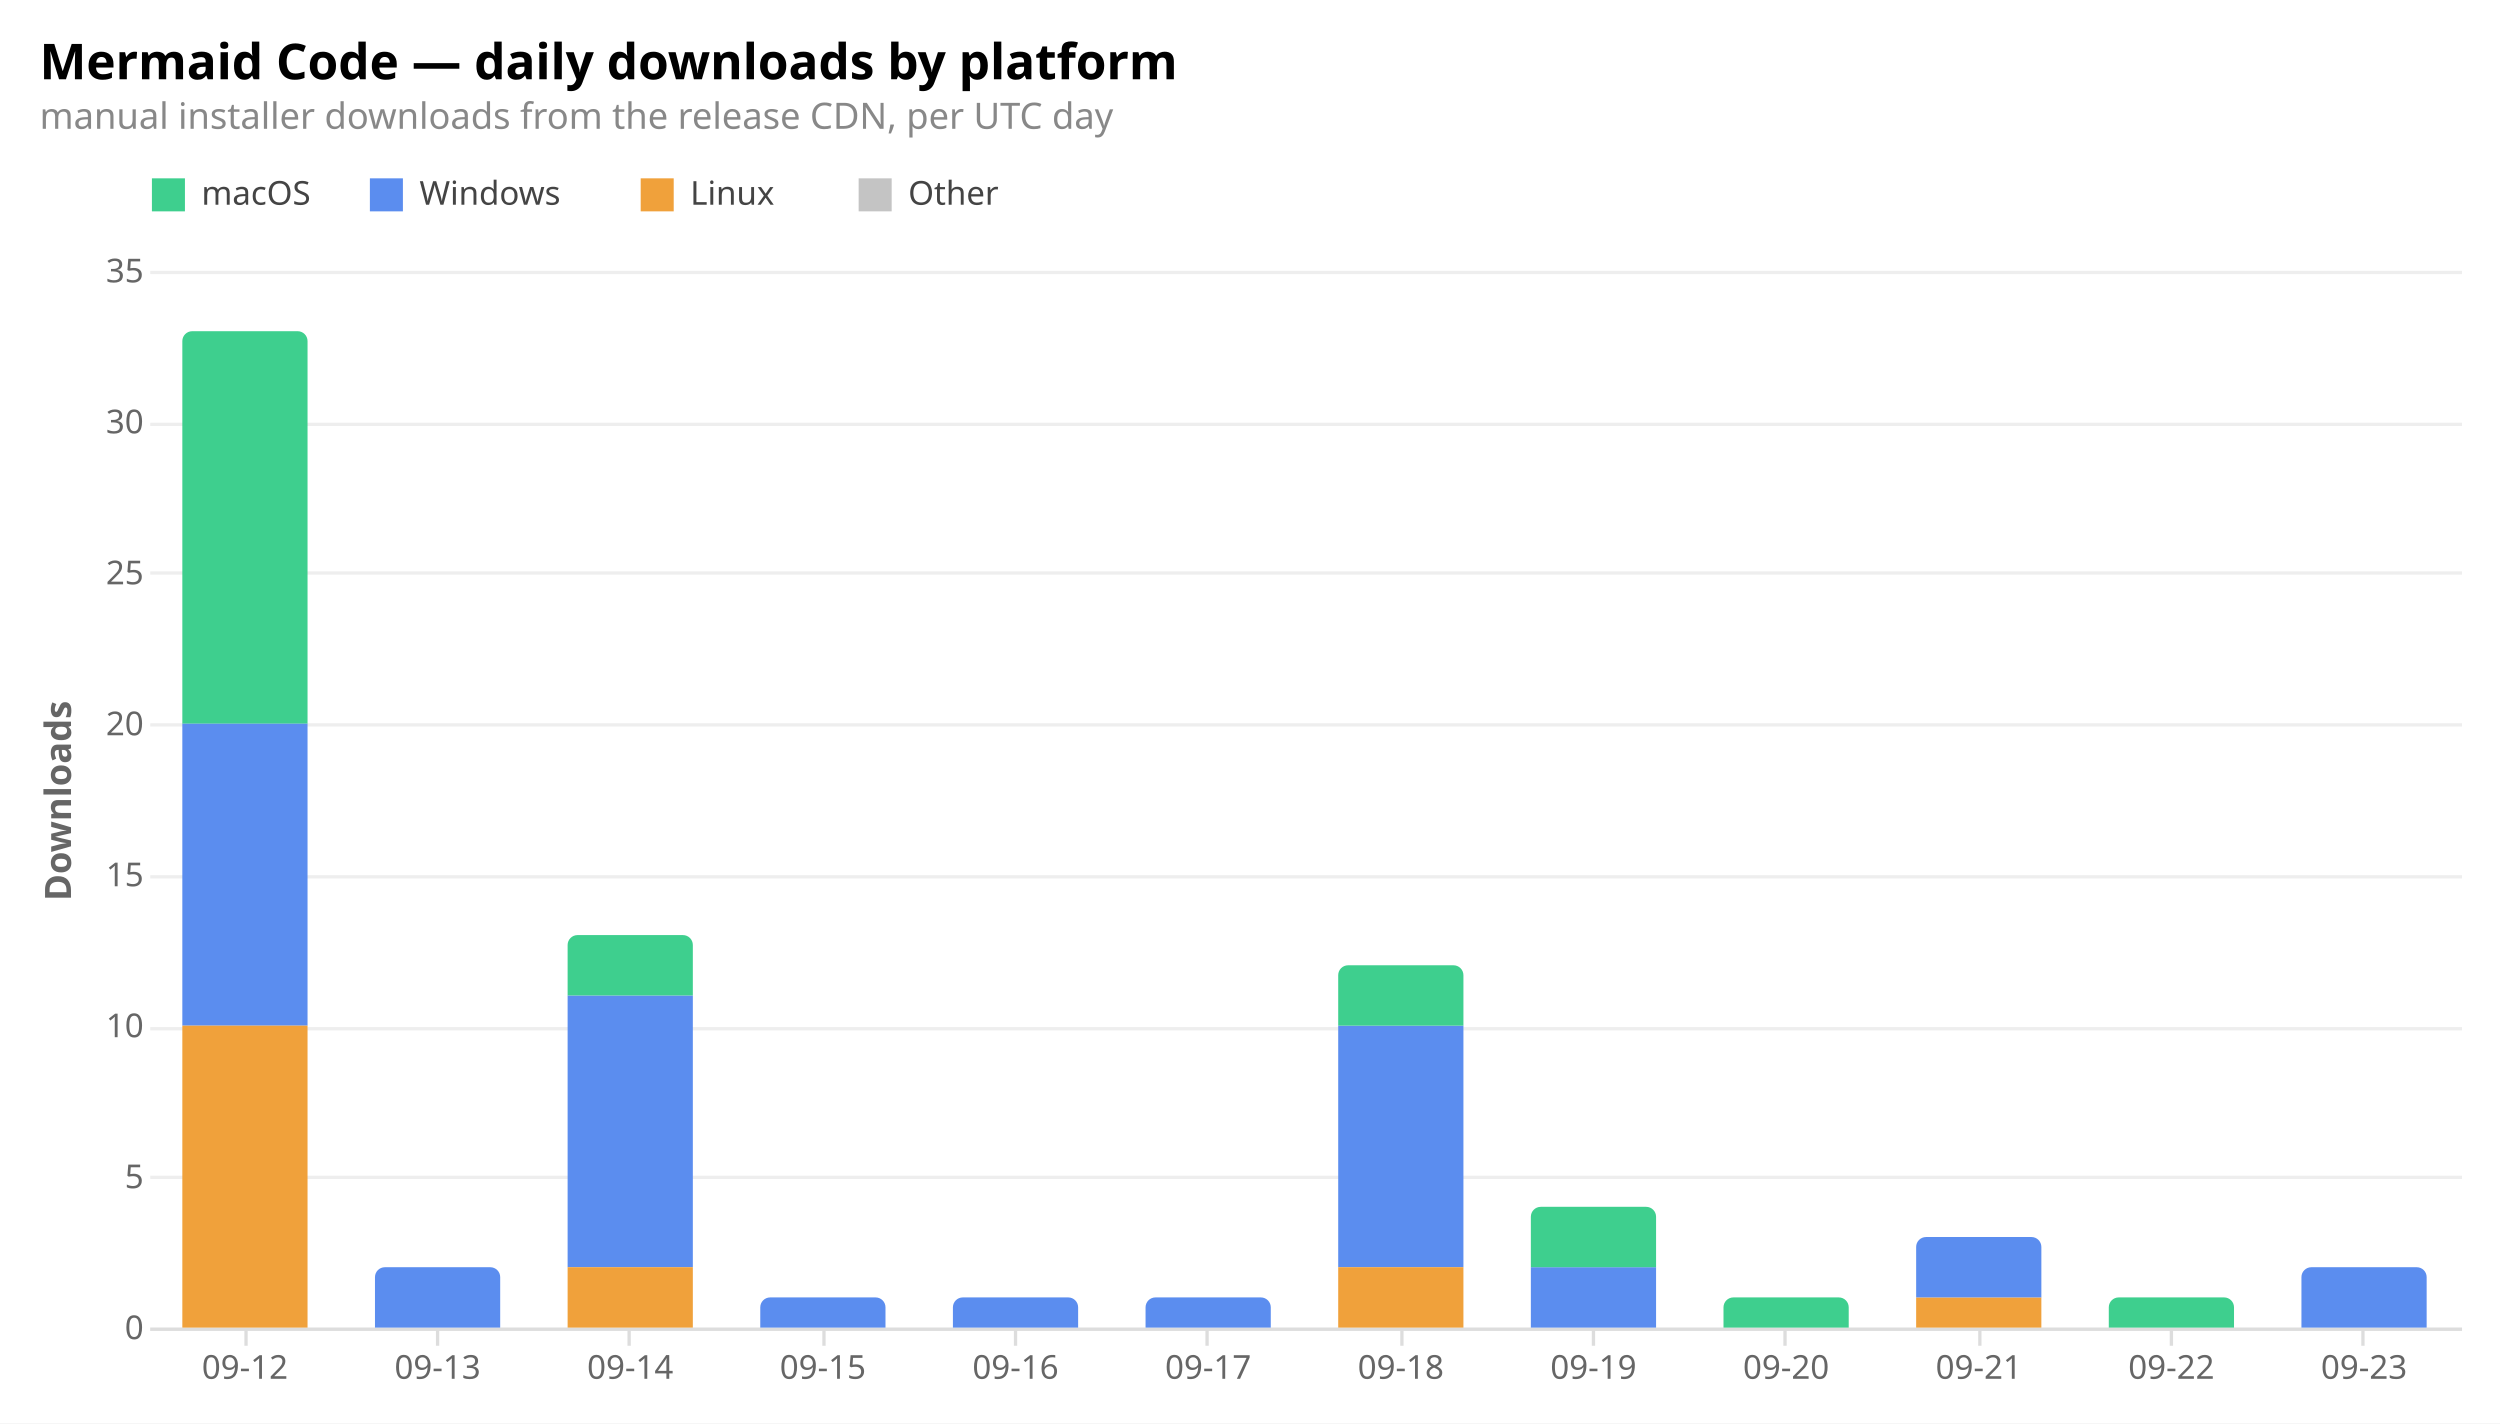
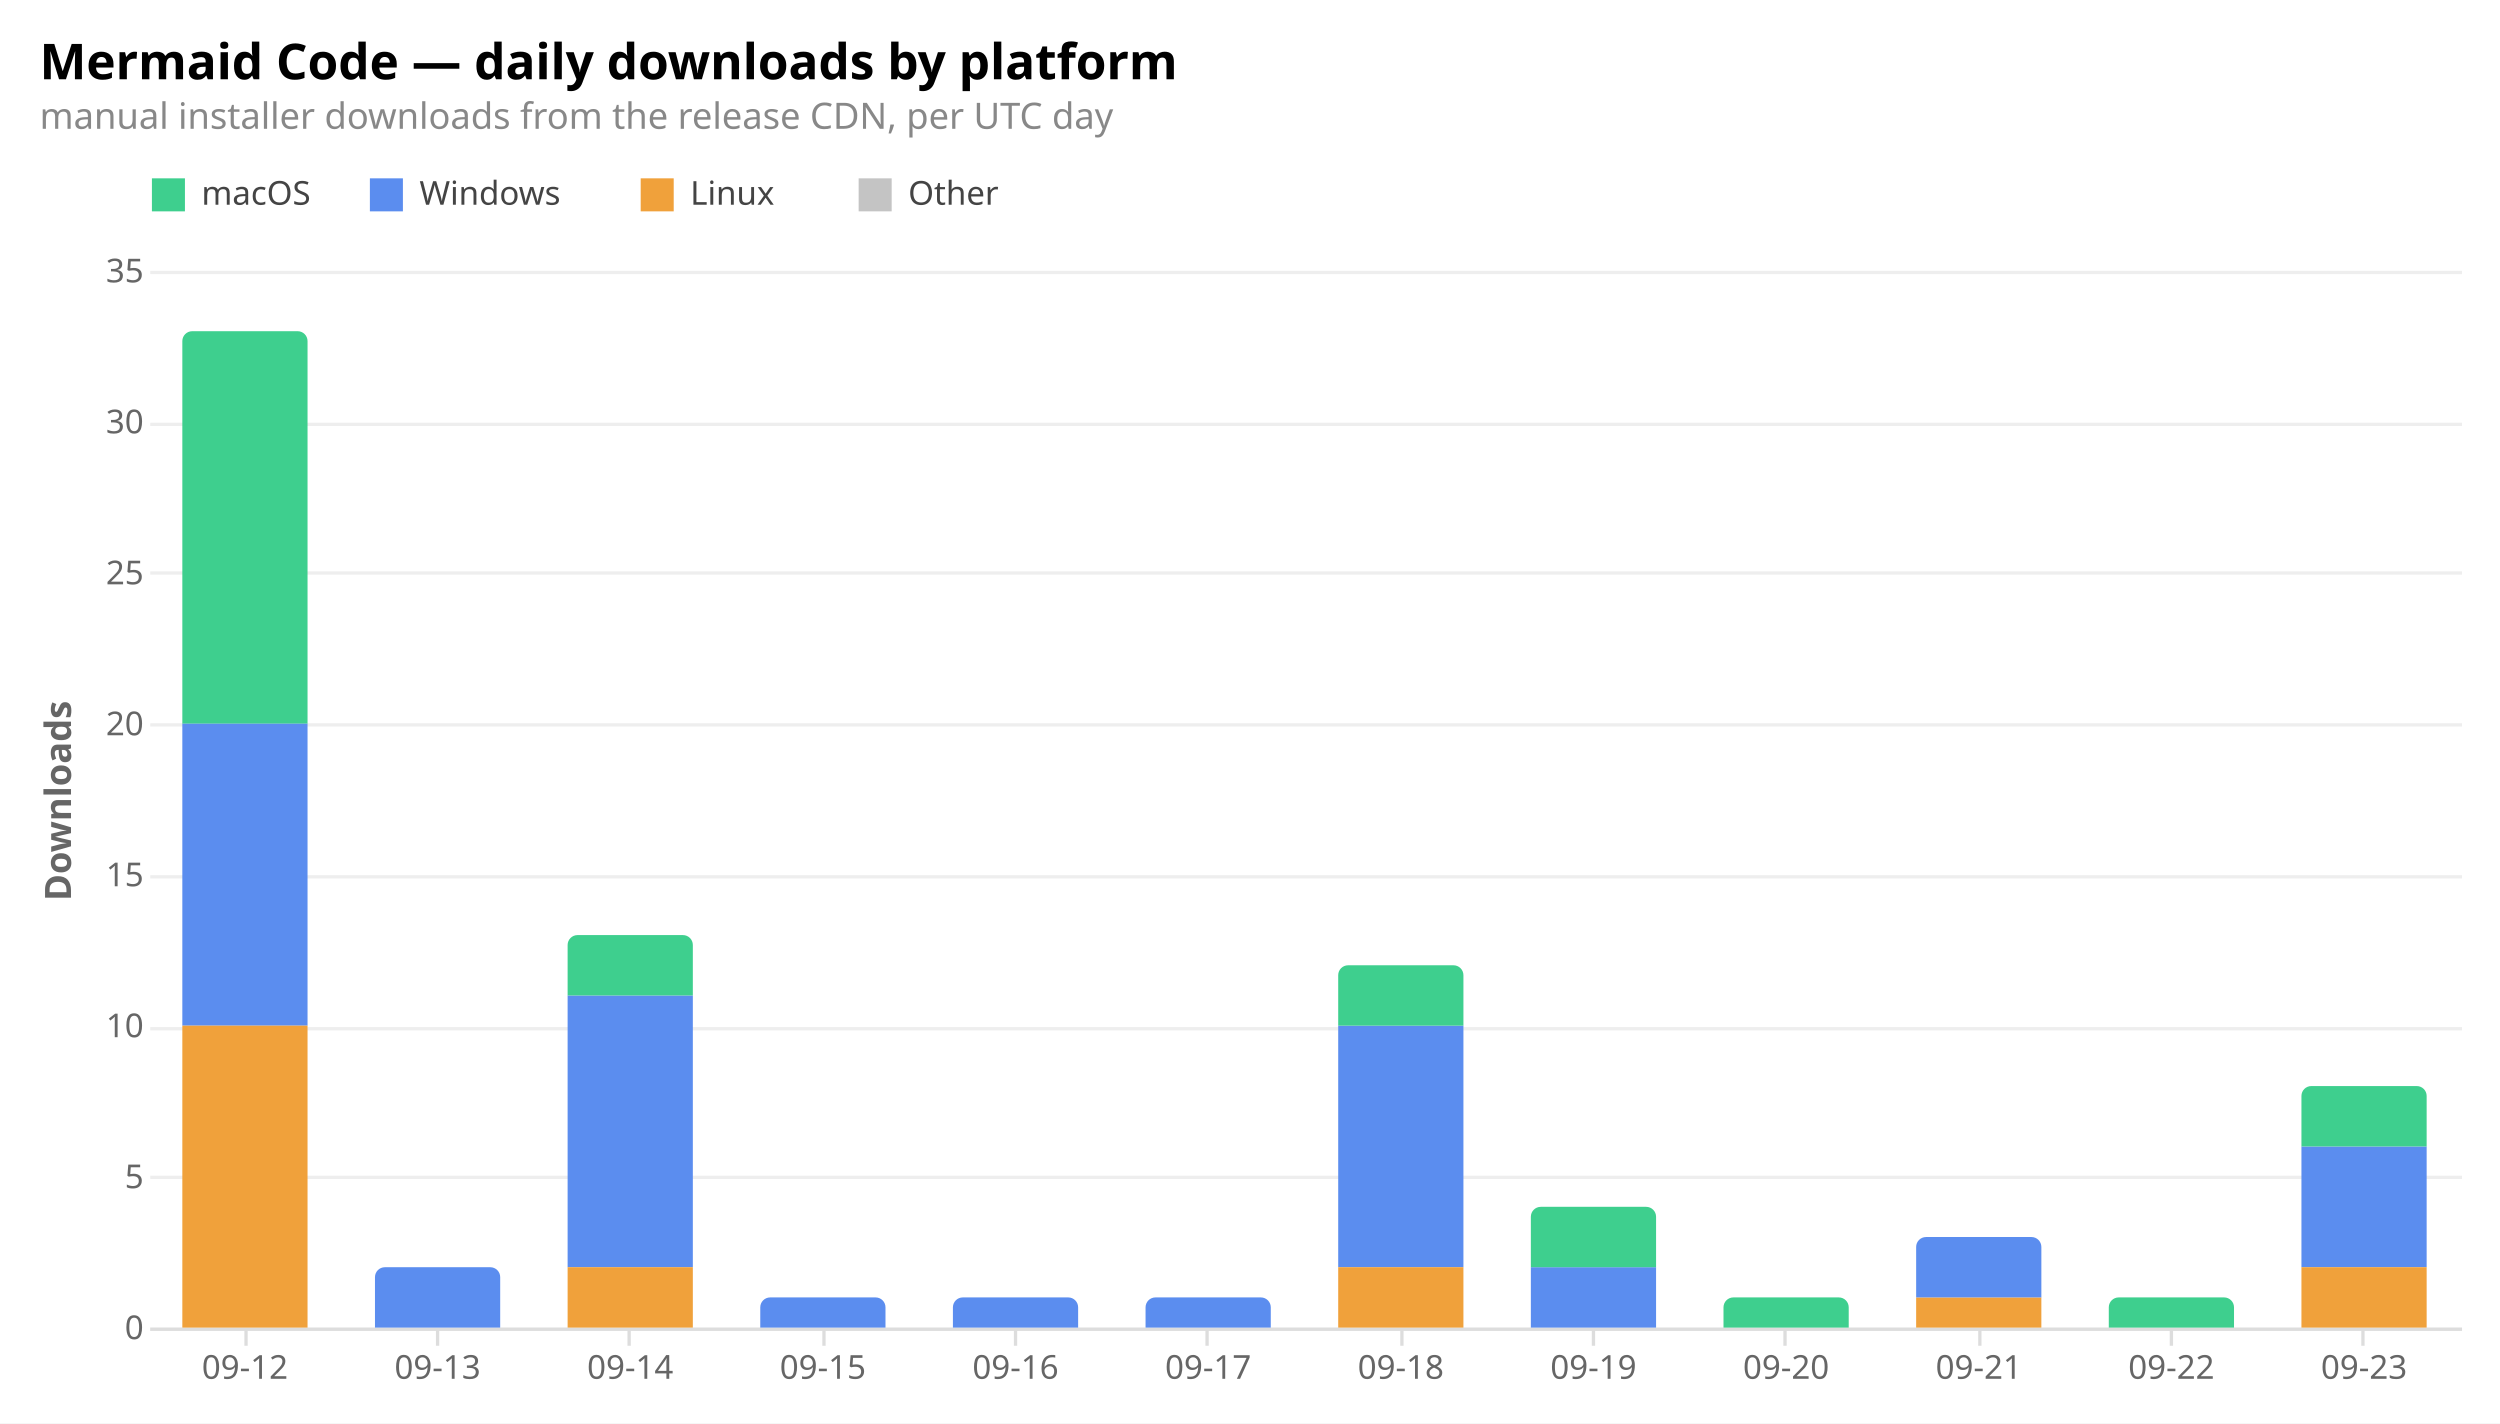
<svg xmlns="http://www.w3.org/2000/svg" version="1.1" class="marks" width="757" height="431" viewBox="0 0 757 431">
  <rect width="757" height="431" fill="white" />
  <g fill="none" stroke-miterlimit="4" transform="translate(45,82)">
    <g class="mark-group role-frame root" role="graphics-object" aria-roledescription="group mark container">
      <g transform="translate(0,0)">
        <path class="background" aria-hidden="true" d="M0,0h700v320h-700Z" />
        <g>
          <g class="mark-group role-axis" aria-hidden="true">
            <g transform="translate(0.5,0.5)">
              <path class="background" aria-hidden="true" d="M0,0h0v0h0Z" pointer-events="none" />
              <g>
                <g class="mark-rule role-axis-grid" pointer-events="none">
                  <line transform="translate(0,320)" x2="700" y2="0" stroke="#eee" stroke-width="1" opacity="1" />
                  <line transform="translate(0,274)" x2="700" y2="0" stroke="#eee" stroke-width="1" opacity="1" />
                  <line transform="translate(0,229)" x2="700" y2="0" stroke="#eee" stroke-width="1" opacity="1" />
                  <line transform="translate(0,183)" x2="700" y2="0" stroke="#eee" stroke-width="1" opacity="1" />
                  <line transform="translate(0,137)" x2="700" y2="0" stroke="#eee" stroke-width="1" opacity="1" />
                  <line transform="translate(0,91)" x2="700" y2="0" stroke="#eee" stroke-width="1" opacity="1" />
                  <line transform="translate(0,46)" x2="700" y2="0" stroke="#eee" stroke-width="1" opacity="1" />
                  <line transform="translate(0,0)" x2="700" y2="0" stroke="#eee" stroke-width="1" opacity="1" />
                </g>
              </g>
              <path class="foreground" aria-hidden="true" d="" pointer-events="none" display="none" />
            </g>
          </g>
          <g class="mark-group role-axis" role="graphics-symbol" aria-roledescription="axis" aria-label="X-axis for a discrete scale with 12 values: 2026-09-12, 2026-09-13, 2026-09-14, 2026-09-15, 2026-09-16, ending with 2026-09-23">
            <g transform="translate(0.5,320.5)">
              <path class="background" aria-hidden="true" d="M0,0h0v0h0Z" pointer-events="none" />
              <g>
                <g class="mark-rule role-axis-tick" pointer-events="none">
                  <line transform="translate(29,0)" x2="0" y2="5" stroke="#ddd" stroke-width="1" opacity="1" />
                  <line transform="translate(87,0)" x2="0" y2="5" stroke="#ddd" stroke-width="1" opacity="1" />
                  <line transform="translate(145,0)" x2="0" y2="5" stroke="#ddd" stroke-width="1" opacity="1" />
                  <line transform="translate(204,0)" x2="0" y2="5" stroke="#ddd" stroke-width="1" opacity="1" />
                  <line transform="translate(262,0)" x2="0" y2="5" stroke="#ddd" stroke-width="1" opacity="1" />
                  <line transform="translate(320,0)" x2="0" y2="5" stroke="#ddd" stroke-width="1" opacity="1" />
                  <line transform="translate(379,0)" x2="0" y2="5" stroke="#ddd" stroke-width="1" opacity="1" />
                  <line transform="translate(437,0)" x2="0" y2="5" stroke="#ddd" stroke-width="1" opacity="1" />
                  <line transform="translate(495,0)" x2="0" y2="5" stroke="#ddd" stroke-width="1" opacity="1" />
                  <line transform="translate(554,0)" x2="0" y2="5" stroke="#ddd" stroke-width="1" opacity="1" />
                  <line transform="translate(612,0)" x2="0" y2="5" stroke="#ddd" stroke-width="1" opacity="1" />
                  <line transform="translate(670,0)" x2="0" y2="5" stroke="#ddd" stroke-width="1" opacity="1" />
                </g>
                <g class="mark-text role-axis-label" pointer-events="none">
                  <text text-anchor="middle" transform="translate(28.66667,15)" font-family="sans-serif" font-size="10px" fill="#666" opacity="1">09-12</text>
                  <text text-anchor="middle" transform="translate(87,15)" font-family="sans-serif" font-size="10px" fill="#666" opacity="1">09-13</text>
                  <text text-anchor="middle" transform="translate(145.3333,15)" font-family="sans-serif" font-size="10px" fill="#666" opacity="1">09-14</text>
                  <text text-anchor="middle" transform="translate(203.6667,15)" font-family="sans-serif" font-size="10px" fill="#666" opacity="1">09-15</text>
                  <text text-anchor="middle" transform="translate(262,15)" font-family="sans-serif" font-size="10px" fill="#666" opacity="1">09-16</text>
                  <text text-anchor="middle" transform="translate(320.3333,15)" font-family="sans-serif" font-size="10px" fill="#666" opacity="1">09-17</text>
                  <text text-anchor="middle" transform="translate(378.6667,15)" font-family="sans-serif" font-size="10px" fill="#666" opacity="1">09-18</text>
                  <text text-anchor="middle" transform="translate(437,15)" font-family="sans-serif" font-size="10px" fill="#666" opacity="1">09-19</text>
                  <text text-anchor="middle" transform="translate(495.3333,15)" font-family="sans-serif" font-size="10px" fill="#666" opacity="1">09-20</text>
                  <text text-anchor="middle" transform="translate(553.6667,15)" font-family="sans-serif" font-size="10px" fill="#666" opacity="1">09-21</text>
                  <text text-anchor="middle" transform="translate(612,15)" font-family="sans-serif" font-size="10px" fill="#666" opacity="1">09-22</text>
                  <text text-anchor="middle" transform="translate(670.3333,15)" font-family="sans-serif" font-size="10px" fill="#666" opacity="1">09-23</text>
                </g>
                <g class="mark-rule role-axis-domain" pointer-events="none">
                  <line transform="translate(0,0)" x2="700" y2="0" stroke="#ddd" stroke-width="1" opacity="1" />
                </g>
              </g>
              <path class="foreground" aria-hidden="true" d="" pointer-events="none" display="none" />
            </g>
          </g>
          <g class="mark-group role-axis" role="graphics-symbol" aria-roledescription="axis" aria-label="Y-axis titled 'Downloads' for a linear scale with values from 0 to 35">
            <g transform="translate(0.5,0.5)">
              <path class="background" aria-hidden="true" d="M0,0h0v0h0Z" pointer-events="none" />
              <g>
                <g class="mark-text role-axis-label" pointer-events="none">
                  <text text-anchor="end" transform="translate(-2,323)" font-family="sans-serif" font-size="10px" fill="#666" opacity="1">0</text>
                  <text text-anchor="end" transform="translate(-2,277.2857)" font-family="sans-serif" font-size="10px" fill="#666" opacity="1">5</text>
                  <text text-anchor="end" transform="translate(-2,231.5714)" font-family="sans-serif" font-size="10px" fill="#666" opacity="1">10</text>
                  <text text-anchor="end" transform="translate(-2,185.8571)" font-family="sans-serif" font-size="10px" fill="#666" opacity="1">15</text>
                  <text text-anchor="end" transform="translate(-2,140.1429)" font-family="sans-serif" font-size="10px" fill="#666" opacity="1">20</text>
                  <text text-anchor="end" transform="translate(-2,94.42857)" font-family="sans-serif" font-size="10px" fill="#666" opacity="1">25</text>
                  <text text-anchor="end" transform="translate(-2,48.71429)" font-family="sans-serif" font-size="10px" fill="#666" opacity="1">30</text>
                  <text text-anchor="end" transform="translate(-2,3)" font-family="sans-serif" font-size="10px" fill="#666" opacity="1">35</text>
                </g>
                <g class="mark-text role-axis-title" pointer-events="none">
                  <text text-anchor="middle" transform="translate(-22,160) rotate(-90) translate(0,-2)" font-family="sans-serif" font-size="11px" font-weight="bold" fill="#666" opacity="1">Downloads</text>
                </g>
              </g>
              <path class="foreground" aria-hidden="true" d="" pointer-events="none" display="none" />
            </g>
          </g>
          <g class="mark-group role-scope" role="graphics-object" aria-roledescription="group mark container">
            <g transform="translate(10.20833,18.28571)">
              <path class="background" aria-hidden="true" d="M3,0L34.917,0C36.572,0,37.917,1.344,37.917,3L37.917,301.714C37.917,301.714,37.917,301.714,37.917,301.714L0,301.714C0,301.714,0,301.714,0,301.714L0,3C0,1.344,1.344,0,3,0Z" />
              <g clip-path="url(#clip1)">
                <g class="mark-group role-scope" role="graphics-object" aria-roledescription="group mark container">
                  <g transform="translate(0,-18.28571)">
                    <path class="background" aria-hidden="true" d="M0,0h37.917v0h-37.917Z" />
                    <g>
                      <g class="mark-rect role-mark marks" role="graphics-object" aria-roledescription="rect mark container">
                        <path aria-label="date: 2026-09-12; Downloads: 13; platform: macOS" role="graphics-symbol" aria-roledescription="bar" d="M0,18.286h37.917v118.857h-37.917Z" fill="#3ecf8e" />
                        <path aria-label="date: 2026-09-12; Downloads: 10; platform: Windows" role="graphics-symbol" aria-roledescription="bar" d="M0,137.143h37.917v91.429h-37.917Z" fill="#5b8def" />
                        <path aria-label="date: 2026-09-12; Downloads: 10; platform: Linux" role="graphics-symbol" aria-roledescription="bar" d="M0,228.571h37.917v91.429h-37.917Z" fill="#f0a13b" />
                      </g>
                    </g>
                    <path class="foreground" aria-hidden="true" d="" display="none" />
                  </g>
                </g>
              </g>
              <path class="foreground" aria-hidden="true" d="" display="none" />
            </g>
            <g transform="translate(68.54167,301.7143)">
              <path class="background" aria-hidden="true" d="M3,0L34.917,0C36.572,0,37.917,1.344,37.917,3L37.917,18.286C37.917,18.286,37.917,18.286,37.917,18.286L0,18.286C0,18.286,0,18.286,0,18.286L0,3C0,1.344,1.344,0,3,0Z" />
              <g clip-path="url(#clip2)">
                <g class="mark-group role-scope" role="graphics-object" aria-roledescription="group mark container">
                  <g transform="translate(0,-301.7143)">
                    <path class="background" aria-hidden="true" d="M0,0h37.917v0h-37.917Z" />
                    <g>
                      <g class="mark-rect role-mark marks" role="graphics-object" aria-roledescription="rect mark container">
                        <path aria-label="date: 2026-09-13; Downloads: 2; platform: Windows" role="graphics-symbol" aria-roledescription="bar" d="M0,301.714h37.917v18.286h-37.917Z" fill="#5b8def" />
                      </g>
                    </g>
                    <path class="foreground" aria-hidden="true" d="" display="none" />
                  </g>
                </g>
              </g>
              <path class="foreground" aria-hidden="true" d="" display="none" />
            </g>
            <g transform="translate(126.875,201.1429)">
              <path class="background" aria-hidden="true" d="M3,0L34.917,0C36.572,0,37.917,1.344,37.917,3L37.917,118.857C37.917,118.857,37.917,118.857,37.917,118.857L0,118.857C0,118.857,0,118.857,0,118.857L0,3C0,1.344,1.344,0,3,0Z" />
              <g clip-path="url(#clip3)">
                <g class="mark-group role-scope" role="graphics-object" aria-roledescription="group mark container">
                  <g transform="translate(0,-201.1429)">
                    <path class="background" aria-hidden="true" d="M0,0h37.917v0h-37.917Z" />
                    <g>
                      <g class="mark-rect role-mark marks" role="graphics-object" aria-roledescription="rect mark container">
                        <path aria-label="date: 2026-09-14; Downloads: 9; platform: Windows" role="graphics-symbol" aria-roledescription="bar" d="M0,219.429h37.917v82.286h-37.917Z" fill="#5b8def" />
                        <path aria-label="date: 2026-09-14; Downloads: 2; platform: Linux" role="graphics-symbol" aria-roledescription="bar" d="M0,301.714h37.917v18.286h-37.917Z" fill="#f0a13b" />
                        <path aria-label="date: 2026-09-14; Downloads: 2; platform: macOS" role="graphics-symbol" aria-roledescription="bar" d="M0,201.143h37.917v18.286h-37.917Z" fill="#3ecf8e" />
                      </g>
                    </g>
                    <path class="foreground" aria-hidden="true" d="" display="none" />
                  </g>
                </g>
              </g>
              <path class="foreground" aria-hidden="true" d="" display="none" />
            </g>
            <g transform="translate(185.2083,310.8571)">
              <path class="background" aria-hidden="true" d="M3,0L34.917,0C36.572,0,37.917,1.344,37.917,3L37.917,9.143C37.917,9.143,37.917,9.143,37.917,9.143L0,9.143C0,9.143,0,9.143,0,9.143L0,3C0,1.344,1.344,0,3,0Z" />
              <g clip-path="url(#clip4)">
                <g class="mark-group role-scope" role="graphics-object" aria-roledescription="group mark container">
                  <g transform="translate(0,-310.8571)">
                    <path class="background" aria-hidden="true" d="M0,0h37.917v0h-37.917Z" />
                    <g>
                      <g class="mark-rect role-mark marks" role="graphics-object" aria-roledescription="rect mark container">
                        <path aria-label="date: 2026-09-15; Downloads: 1; platform: Windows" role="graphics-symbol" aria-roledescription="bar" d="M0,310.857h37.917v9.143h-37.917Z" fill="#5b8def" />
                      </g>
                    </g>
                    <path class="foreground" aria-hidden="true" d="" display="none" />
                  </g>
                </g>
              </g>
              <path class="foreground" aria-hidden="true" d="" display="none" />
            </g>
            <g transform="translate(243.5417,310.8571)">
              <path class="background" aria-hidden="true" d="M3,0L34.917,0C36.572,0,37.917,1.344,37.917,3L37.917,9.143C37.917,9.143,37.917,9.143,37.917,9.143L0,9.143C0,9.143,0,9.143,0,9.143L0,3C0,1.344,1.344,0,3,0Z" />
              <g clip-path="url(#clip5)">
                <g class="mark-group role-scope" role="graphics-object" aria-roledescription="group mark container">
                  <g transform="translate(0,-310.8571)">
                    <path class="background" aria-hidden="true" d="M0,0h37.917v0h-37.917Z" />
                    <g>
                      <g class="mark-rect role-mark marks" role="graphics-object" aria-roledescription="rect mark container">
                        <path aria-label="date: 2026-09-16; Downloads: 1; platform: Windows" role="graphics-symbol" aria-roledescription="bar" d="M0,310.857h37.917v9.143h-37.917Z" fill="#5b8def" />
                      </g>
                    </g>
                    <path class="foreground" aria-hidden="true" d="" display="none" />
                  </g>
                </g>
              </g>
              <path class="foreground" aria-hidden="true" d="" display="none" />
            </g>
            <g transform="translate(301.875,310.8571)">
              <path class="background" aria-hidden="true" d="M3,0L34.917,0C36.572,0,37.917,1.344,37.917,3L37.917,9.143C37.917,9.143,37.917,9.143,37.917,9.143L0,9.143C0,9.143,0,9.143,0,9.143L0,3C0,1.344,1.344,0,3,0Z" />
              <g clip-path="url(#clip6)">
                <g class="mark-group role-scope" role="graphics-object" aria-roledescription="group mark container">
                  <g transform="translate(0,-310.8571)">
                    <path class="background" aria-hidden="true" d="M0,0h37.917v0h-37.917Z" />
                    <g>
                      <g class="mark-rect role-mark marks" role="graphics-object" aria-roledescription="rect mark container">
                        <path aria-label="date: 2026-09-17; Downloads: 1; platform: Windows" role="graphics-symbol" aria-roledescription="bar" d="M0,310.857h37.917v9.143h-37.917Z" fill="#5b8def" />
                      </g>
                    </g>
                    <path class="foreground" aria-hidden="true" d="" display="none" />
                  </g>
                </g>
              </g>
              <path class="foreground" aria-hidden="true" d="" display="none" />
            </g>
            <g transform="translate(360.2083,210.2857)">
              <path class="background" aria-hidden="true" d="M3,0L34.917,0C36.572,0,37.917,1.344,37.917,3L37.917,109.714C37.917,109.714,37.917,109.714,37.917,109.714L0,109.714C0,109.714,0,109.714,0,109.714L0,3C0,1.344,1.344,0,3,0Z" />
              <g clip-path="url(#clip7)">
                <g class="mark-group role-scope" role="graphics-object" aria-roledescription="group mark container">
                  <g transform="translate(0,-210.2857)">
                    <path class="background" aria-hidden="true" d="M0,0h37.917v0h-37.917Z" />
                    <g>
                      <g class="mark-rect role-mark marks" role="graphics-object" aria-roledescription="rect mark container">
                        <path aria-label="date: 2026-09-18; Downloads: 8; platform: Windows" role="graphics-symbol" aria-roledescription="bar" d="M0,228.571h37.917v73.143h-37.917Z" fill="#5b8def" />
                        <path aria-label="date: 2026-09-18; Downloads: 2; platform: Linux" role="graphics-symbol" aria-roledescription="bar" d="M0,301.714h37.917v18.286h-37.917Z" fill="#f0a13b" />
                        <path aria-label="date: 2026-09-18; Downloads: 2; platform: macOS" role="graphics-symbol" aria-roledescription="bar" d="M0,210.286h37.917v18.286h-37.917Z" fill="#3ecf8e" />
                      </g>
                    </g>
                    <path class="foreground" aria-hidden="true" d="" display="none" />
                  </g>
                </g>
              </g>
              <path class="foreground" aria-hidden="true" d="" display="none" />
            </g>
            <g transform="translate(418.5417,283.4286)">
              <path class="background" aria-hidden="true" d="M3,0L34.917,0C36.572,0,37.917,1.344,37.917,3L37.917,36.571C37.917,36.571,37.917,36.571,37.917,36.571L0,36.571C0,36.571,0,36.571,0,36.571L0,3C0,1.344,1.344,0,3,0Z" />
              <g clip-path="url(#clip8)">
                <g class="mark-group role-scope" role="graphics-object" aria-roledescription="group mark container">
                  <g transform="translate(0,-283.4286)">
                    <path class="background" aria-hidden="true" d="M0,0h37.917v0h-37.917Z" />
                    <g>
                      <g class="mark-rect role-mark marks" role="graphics-object" aria-roledescription="rect mark container">
                        <path aria-label="date: 2026-09-19; Downloads: 2; platform: Windows" role="graphics-symbol" aria-roledescription="bar" d="M0,301.714h37.917v18.286h-37.917Z" fill="#5b8def" />
                        <path aria-label="date: 2026-09-19; Downloads: 2; platform: macOS" role="graphics-symbol" aria-roledescription="bar" d="M0,283.429h37.917v18.286h-37.917Z" fill="#3ecf8e" />
                      </g>
                    </g>
                    <path class="foreground" aria-hidden="true" d="" display="none" />
                  </g>
                </g>
              </g>
              <path class="foreground" aria-hidden="true" d="" display="none" />
            </g>
            <g transform="translate(476.875,310.8571)">
              <path class="background" aria-hidden="true" d="M3,0L34.917,0C36.572,0,37.917,1.344,37.917,3L37.917,9.143C37.917,9.143,37.917,9.143,37.917,9.143L0,9.143C0,9.143,0,9.143,0,9.143L0,3C0,1.344,1.344,0,3,0Z" />
              <g clip-path="url(#clip9)">
                <g class="mark-group role-scope" role="graphics-object" aria-roledescription="group mark container">
                  <g transform="translate(0,-310.8571)">
                    <path class="background" aria-hidden="true" d="M0,0h37.917v0h-37.917Z" />
                    <g>
                      <g class="mark-rect role-mark marks" role="graphics-object" aria-roledescription="rect mark container">
                        <path aria-label="date: 2026-09-20; Downloads: 1; platform: macOS" role="graphics-symbol" aria-roledescription="bar" d="M0,310.857h37.917v9.143h-37.917Z" fill="#3ecf8e" />
                      </g>
                    </g>
                    <path class="foreground" aria-hidden="true" d="" display="none" />
                  </g>
                </g>
              </g>
              <path class="foreground" aria-hidden="true" d="" display="none" />
            </g>
            <g transform="translate(535.2083,292.5714)">
              <path class="background" aria-hidden="true" d="M3,0L34.917,0C36.572,0,37.917,1.344,37.917,3L37.917,27.429C37.917,27.429,37.917,27.429,37.917,27.429L0,27.429C0,27.429,0,27.429,0,27.429L0,3C0,1.344,1.344,0,3,0Z" />
              <g clip-path="url(#clip10)">
                <g class="mark-group role-scope" role="graphics-object" aria-roledescription="group mark container">
                  <g transform="translate(0,-292.5714)">
                    <path class="background" aria-hidden="true" d="M0,0h37.917v0h-37.917Z" />
                    <g>
                      <g class="mark-rect role-mark marks" role="graphics-object" aria-roledescription="rect mark container">
                        <path aria-label="date: 2026-09-21; Downloads: 1; platform: Linux" role="graphics-symbol" aria-roledescription="bar" d="M0,310.857h37.917v9.143h-37.917Z" fill="#f0a13b" />
                        <path aria-label="date: 2026-09-21; Downloads: 2; platform: Windows" role="graphics-symbol" aria-roledescription="bar" d="M0,292.571h37.917v18.286h-37.917Z" fill="#5b8def" />
                      </g>
                    </g>
                    <path class="foreground" aria-hidden="true" d="" display="none" />
                  </g>
                </g>
              </g>
              <path class="foreground" aria-hidden="true" d="" display="none" />
            </g>
            <g transform="translate(593.5417,310.8571)">
              <path class="background" aria-hidden="true" d="M3,0L34.917,0C36.572,0,37.917,1.344,37.917,3L37.917,9.143C37.917,9.143,37.917,9.143,37.917,9.143L0,9.143C0,9.143,0,9.143,0,9.143L0,3C0,1.344,1.344,0,3,0Z" />
              <g clip-path="url(#clip11)">
                <g class="mark-group role-scope" role="graphics-object" aria-roledescription="group mark container">
                  <g transform="translate(0,-310.8571)">
                    <path class="background" aria-hidden="true" d="M0,0h37.917v0h-37.917Z" />
                    <g>
                      <g class="mark-rect role-mark marks" role="graphics-object" aria-roledescription="rect mark container">
                        <path aria-label="date: 2026-09-22; Downloads: 1; platform: macOS" role="graphics-symbol" aria-roledescription="bar" d="M0,310.857h37.917v9.143h-37.917Z" fill="#3ecf8e" />
                      </g>
                    </g>
                    <path class="foreground" aria-hidden="true" d="" display="none" />
                  </g>
                </g>
              </g>
              <path class="foreground" aria-hidden="true" d="" display="none" />
            </g>
-             <g transform="translate(651.875,301.7143)">
-               <path class="background" aria-hidden="true" d="M3,0L34.917,0C36.572,0,37.917,1.344,37.917,3L37.917,18.286C37.917,18.286,37.917,18.286,37.917,18.286L0,18.286C0,18.286,0,18.286,0,18.286L0,3C0,1.344,1.344,0,3,0Z" />
+             <g transform="translate(651.875,246.8571)">
+               <path class="background" aria-hidden="true" d="M3,0L34.917,0C36.572,0,37.917,1.344,37.917,3L37.917,73.143C37.917,73.143,37.917,73.143,37.917,73.143L0,73.143C0,73.143,0,73.143,0,73.143L0,3C0,1.344,1.344,0,3,0Z" />
              <g clip-path="url(#clip12)">
                <g class="mark-group role-scope" role="graphics-object" aria-roledescription="group mark container">
-                   <g transform="translate(0,-301.7143)">
-                     <path class="background" aria-hidden="true" d="M0,0h37.917v0h-37.917Z" />
-                     <g>
-                       <g class="mark-rect role-mark marks" role="graphics-object" aria-roledescription="rect mark container">
-                         <path aria-label="date: 2026-09-23; Downloads: 2; platform: Windows" role="graphics-symbol" aria-roledescription="bar" d="M0,301.714h37.917v18.286h-37.917Z" fill="#5b8def" />
+                   <g transform="translate(0,-246.8571)">
+                     <path class="background" aria-hidden="true" d="M0,0h37.917v0h-37.917Z" />
+                     <g>
+                       <g class="mark-rect role-mark marks" role="graphics-object" aria-roledescription="rect mark container">
+                         <path aria-label="date: 2026-09-23; Downloads: 4; platform: Windows" role="graphics-symbol" aria-roledescription="bar" d="M0,265.143h37.917v36.571h-37.917Z" fill="#5b8def" />
+                         <path aria-label="date: 2026-09-23; Downloads: 2; platform: Linux" role="graphics-symbol" aria-roledescription="bar" d="M0,301.714h37.917v18.286h-37.917Z" fill="#f0a13b" />
+                         <path aria-label="date: 2026-09-23; Downloads: 2; platform: macOS" role="graphics-symbol" aria-roledescription="bar" d="M0,246.857h37.917v18.286h-37.917Z" fill="#3ecf8e" />
                      </g>
                    </g>
                    <path class="foreground" aria-hidden="true" d="" display="none" />
                  </g>
                </g>
              </g>
              <path class="foreground" aria-hidden="true" d="" display="none" />
            </g>
          </g>
          <g class="mark-group role-legend" role="graphics-symbol" aria-roledescription="legend" aria-label="Symbol legend for fill color with 4 values: macOS, Windows, Linux, Other">
            <g transform="translate(0,-29)">
              <path class="background" aria-hidden="true" d="M0,0h270v11h-270Z" pointer-events="none" />
              <g>
                <g class="mark-group role-legend-entry">
                  <g transform="translate(0,0)">
                    <path class="background" aria-hidden="true" d="M0,0h0v0h0Z" pointer-events="none" />
                    <g>
                      <g class="mark-group role-scope" role="graphics-object" aria-roledescription="group mark container">
                        <g transform="translate(0,0)">
                          <path class="background" aria-hidden="true" d="M0,0h56v11h-56Z" pointer-events="none" opacity="1" />
                          <g>
                            <g class="mark-symbol role-legend-symbol" pointer-events="none">
                              <path transform="translate(6,6)" d="M-5,-5h10v10h-10Z" fill="#3ecf8e" stroke-width="1.5" opacity="1" />
                            </g>
                            <g class="mark-text role-legend-label" pointer-events="none">
                              <text text-anchor="start" transform="translate(16,9)" font-family="sans-serif" font-size="10px" fill="#444" opacity="1">macOS</text>
                            </g>
                          </g>
                          <path class="foreground" aria-hidden="true" d="" pointer-events="none" display="none" />
                        </g>
                        <g transform="translate(66,0)">
                          <path class="background" aria-hidden="true" d="M0,0h72v11h-72Z" pointer-events="none" opacity="1" />
                          <g>
                            <g class="mark-symbol role-legend-symbol" pointer-events="none">
                              <path transform="translate(6,6)" d="M-5,-5h10v10h-10Z" fill="#5b8def" stroke-width="1.5" opacity="1" />
                            </g>
                            <g class="mark-text role-legend-label" pointer-events="none">
                              <text text-anchor="start" transform="translate(16,9)" font-family="sans-serif" font-size="10px" fill="#444" opacity="1">Windows</text>
                            </g>
                          </g>
                          <path class="foreground" aria-hidden="true" d="" pointer-events="none" display="none" />
                        </g>
                        <g transform="translate(148,0)">
                          <path class="background" aria-hidden="true" d="M0,0h56v11h-56Z" pointer-events="none" opacity="1" />
                          <g>
                            <g class="mark-symbol role-legend-symbol" pointer-events="none">
                              <path transform="translate(6,6)" d="M-5,-5h10v10h-10Z" fill="#f0a13b" stroke-width="1.5" opacity="1" />
                            </g>
                            <g class="mark-text role-legend-label" pointer-events="none">
                              <text text-anchor="start" transform="translate(16,9)" font-family="sans-serif" font-size="10px" fill="#444" opacity="1">Linux</text>
                            </g>
                          </g>
                          <path class="foreground" aria-hidden="true" d="" pointer-events="none" display="none" />
                        </g>
                        <g transform="translate(214,0)">
                          <path class="background" aria-hidden="true" d="M0,0h56v11h-56Z" pointer-events="none" opacity="1" />
                          <g>
                            <g class="mark-symbol role-legend-symbol" pointer-events="none">
                              <path transform="translate(6,6)" d="M-5,-5h10v10h-10Z" fill="#c4c4c4" stroke-width="1.5" opacity="1" />
                            </g>
                            <g class="mark-text role-legend-label" pointer-events="none">
                              <text text-anchor="start" transform="translate(16,9)" font-family="sans-serif" font-size="10px" fill="#444" opacity="1">Other</text>
                            </g>
                          </g>
                          <path class="foreground" aria-hidden="true" d="" pointer-events="none" display="none" />
                        </g>
                      </g>
                    </g>
                    <path class="foreground" aria-hidden="true" d="" pointer-events="none" display="none" />
                  </g>
                </g>
              </g>
              <path class="foreground" aria-hidden="true" d="" pointer-events="none" display="none" />
            </g>
          </g>
          <g class="mark-group role-title">
            <g transform="translate(-33,-70)">
              <path class="background" aria-hidden="true" d="M0,0h0v0h0Z" pointer-events="none" />
              <g>
                <g class="mark-text role-title-text" role="graphics-symbol" aria-roledescription="title" aria-label="Title text 'Mermaid Code — daily downloads by platform'" pointer-events="none">
                  <text text-anchor="start" transform="translate(0,12)" font-family="sans-serif" font-size="15px" font-weight="600" fill="#000" opacity="1">Mermaid Code — daily downloads by platform</text>
                </g>
                <g class="mark-text role-title-subtitle" role="graphics-symbol" aria-roledescription="subtitle" aria-label="Subtitle text 'manual installer downloads from the release CDN, per UTC day'" pointer-events="none">
                  <text text-anchor="start" transform="translate(0,27)" font-family="sans-serif" font-size="11px" fill="#888" opacity="1">manual installer downloads from the release CDN, per UTC day</text>
                </g>
              </g>
              <path class="foreground" aria-hidden="true" d="" pointer-events="none" display="none" />
            </g>
          </g>
        </g>
        <path class="foreground" aria-hidden="true" d="" display="none" />
      </g>
    </g>
  </g>
  <defs>
    <clipPath id="clip1">
      <path d="M3,0L34.917,0C36.572,0,37.917,1.344,37.917,3L37.917,301.714C37.917,301.714,37.917,301.714,37.917,301.714L0,301.714C0,301.714,0,301.714,0,301.714L0,3C0,1.344,1.344,0,3,0Z" />
    </clipPath>
    <clipPath id="clip2">
      <path d="M3,0L34.917,0C36.572,0,37.917,1.344,37.917,3L37.917,18.286C37.917,18.286,37.917,18.286,37.917,18.286L0,18.286C0,18.286,0,18.286,0,18.286L0,3C0,1.344,1.344,0,3,0Z" />
    </clipPath>
    <clipPath id="clip3">
      <path d="M3,0L34.917,0C36.572,0,37.917,1.344,37.917,3L37.917,118.857C37.917,118.857,37.917,118.857,37.917,118.857L0,118.857C0,118.857,0,118.857,0,118.857L0,3C0,1.344,1.344,0,3,0Z" />
    </clipPath>
    <clipPath id="clip4">
      <path d="M3,0L34.917,0C36.572,0,37.917,1.344,37.917,3L37.917,9.143C37.917,9.143,37.917,9.143,37.917,9.143L0,9.143C0,9.143,0,9.143,0,9.143L0,3C0,1.344,1.344,0,3,0Z" />
    </clipPath>
    <clipPath id="clip5">
      <path d="M3,0L34.917,0C36.572,0,37.917,1.344,37.917,3L37.917,9.143C37.917,9.143,37.917,9.143,37.917,9.143L0,9.143C0,9.143,0,9.143,0,9.143L0,3C0,1.344,1.344,0,3,0Z" />
    </clipPath>
    <clipPath id="clip6">
      <path d="M3,0L34.917,0C36.572,0,37.917,1.344,37.917,3L37.917,9.143C37.917,9.143,37.917,9.143,37.917,9.143L0,9.143C0,9.143,0,9.143,0,9.143L0,3C0,1.344,1.344,0,3,0Z" />
    </clipPath>
    <clipPath id="clip7">
      <path d="M3,0L34.917,0C36.572,0,37.917,1.344,37.917,3L37.917,109.714C37.917,109.714,37.917,109.714,37.917,109.714L0,109.714C0,109.714,0,109.714,0,109.714L0,3C0,1.344,1.344,0,3,0Z" />
    </clipPath>
    <clipPath id="clip8">
      <path d="M3,0L34.917,0C36.572,0,37.917,1.344,37.917,3L37.917,36.571C37.917,36.571,37.917,36.571,37.917,36.571L0,36.571C0,36.571,0,36.571,0,36.571L0,3C0,1.344,1.344,0,3,0Z" />
    </clipPath>
    <clipPath id="clip9">
      <path d="M3,0L34.917,0C36.572,0,37.917,1.344,37.917,3L37.917,9.143C37.917,9.143,37.917,9.143,37.917,9.143L0,9.143C0,9.143,0,9.143,0,9.143L0,3C0,1.344,1.344,0,3,0Z" />
    </clipPath>
    <clipPath id="clip10">
      <path d="M3,0L34.917,0C36.572,0,37.917,1.344,37.917,3L37.917,27.429C37.917,27.429,37.917,27.429,37.917,27.429L0,27.429C0,27.429,0,27.429,0,27.429L0,3C0,1.344,1.344,0,3,0Z" />
    </clipPath>
    <clipPath id="clip11">
      <path d="M3,0L34.917,0C36.572,0,37.917,1.344,37.917,3L37.917,9.143C37.917,9.143,37.917,9.143,37.917,9.143L0,9.143C0,9.143,0,9.143,0,9.143L0,3C0,1.344,1.344,0,3,0Z" />
    </clipPath>
    <clipPath id="clip12">
-       <path d="M3,0L34.917,0C36.572,0,37.917,1.344,37.917,3L37.917,18.286C37.917,18.286,37.917,18.286,37.917,18.286L0,18.286C0,18.286,0,18.286,0,18.286L0,3C0,1.344,1.344,0,3,0Z" />
+       <path d="M3,0L34.917,0C36.572,0,37.917,1.344,37.917,3L37.917,73.143C37.917,73.143,37.917,73.143,37.917,73.143L0,73.143C0,73.143,0,73.143,0,73.143L0,3C0,1.344,1.344,0,3,0Z" />
    </clipPath>
  </defs>
</svg>
